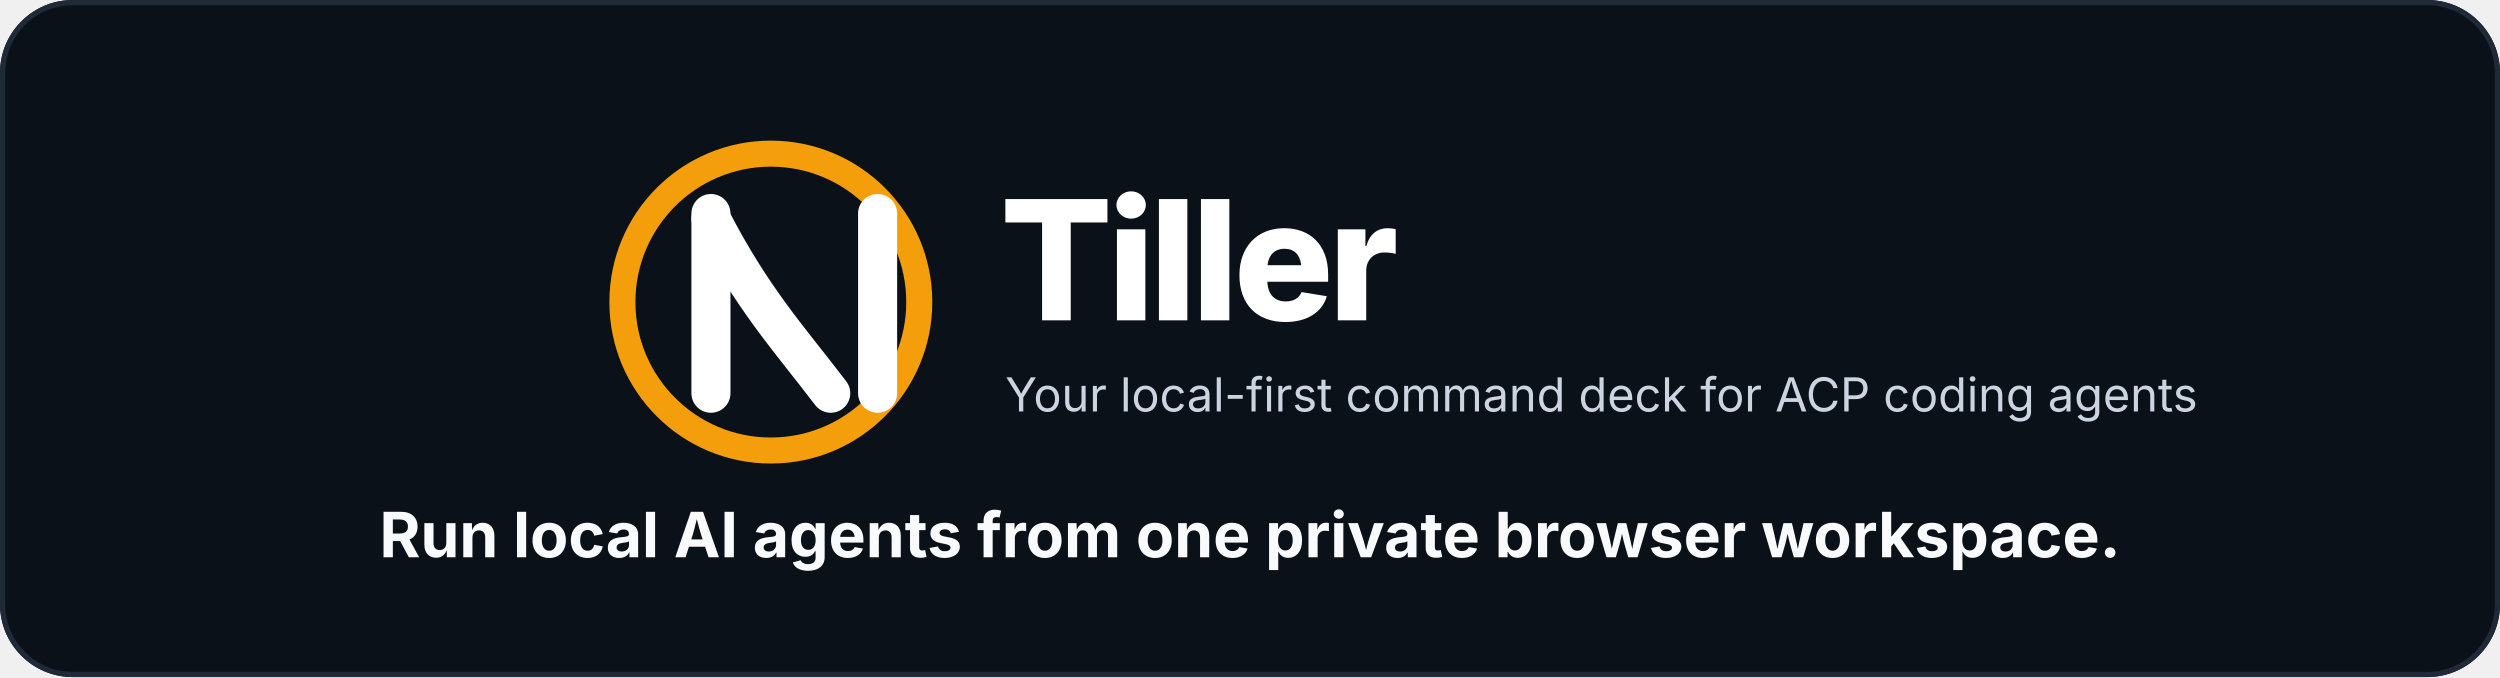
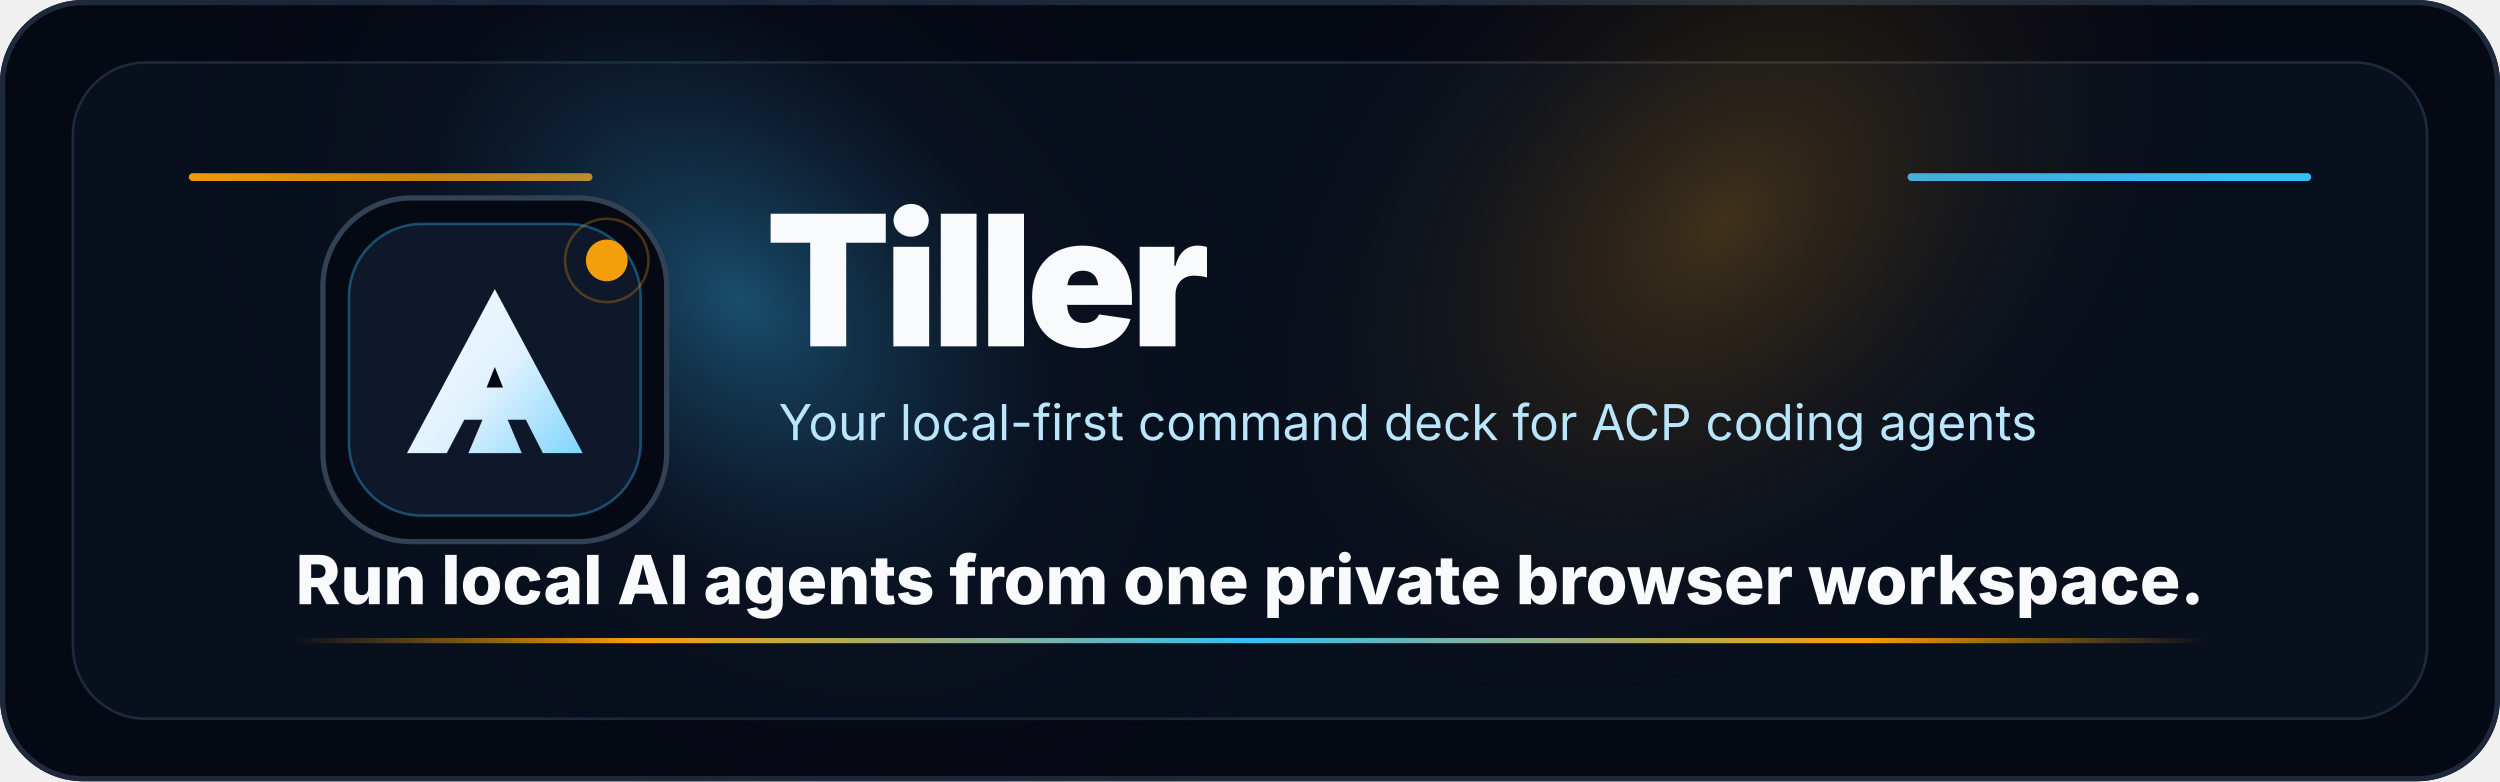
- <svg xmlns="http://www.w3.org/2000/svg" width="960" height="260" viewBox="0 0 960 260" fill="none" role="img" aria-labelledby="title desc">
-   <rect width="960" height="260" rx="28" fill="#0B1118" />
-   <rect x="1" y="1" width="958" height="258" rx="27" stroke="#1F2937" stroke-width="2" />
-   <circle cx="296" cy="116" r="57" fill="#0B1118" stroke="#F59E0B" stroke-width="10" />
-   <path d="M273 82V151" stroke="white" stroke-width="15" stroke-linecap="round" />
-   <path d="M273 84C289 115 303 130 319 151" stroke="white" stroke-width="15" stroke-linecap="round" />
-   <path d="M337 82V151" stroke="white" stroke-width="15" stroke-linecap="round" />
-   <text x="384" y="123" fill="white" font-family="Inter, ui-sans-serif, system-ui, -apple-system, BlinkMacSystemFont, Segoe UI, sans-serif" font-size="64" font-weight="800" letter-spacing="-2">Tiller</text>
-   <text x="386" y="158" fill="#CBD5E1" font-family="Inter, ui-sans-serif, system-ui, -apple-system, BlinkMacSystemFont, Segoe UI, sans-serif" font-size="18">Your local-first command deck for ACP coding agents</text>
-   <text x="480" y="214" text-anchor="middle" fill="#F8FAFC" font-family="Inter, ui-sans-serif, system-ui, -apple-system, BlinkMacSystemFont, Segoe UI, sans-serif" font-size="24" font-weight="700">Run local AI agents from one private browser workspace.</text>
+ <svg xmlns="http://www.w3.org/2000/svg" width="960" height="300" viewBox="0 0 960 300" fill="none" role="img" aria-labelledby="title desc">
+   <defs>
+     <radialGradient id="cyanGlow" cx="0" cy="0" r="1" gradientUnits="userSpaceOnUse" gradientTransform="translate(284 116) rotate(42) scale(260 180)">
+       <stop stop-color="#38BDF8" stop-opacity="0.36" />
+       <stop offset="0.54" stop-color="#0F172A" stop-opacity="0.2" />
+       <stop offset="1" stop-color="#050914" stop-opacity="0" />
+     </radialGradient>
+     <radialGradient id="amberGlow" cx="0" cy="0" r="1" gradientUnits="userSpaceOnUse" gradientTransform="translate(661 85) rotate(137) scale(230 160)">
+       <stop stop-color="#F59E0B" stop-opacity="0.24" />
+       <stop offset="1" stop-color="#050914" stop-opacity="0" />
+     </radialGradient>
+     <linearGradient id="markFill" x1="0" y1="0" x2="32" y2="28" gradientUnits="userSpaceOnUse">
+       <stop stop-color="#F8FAFC" />
+       <stop offset="0.52" stop-color="#E0F2FE" />
+       <stop offset="1" stop-color="#7DD3FC" />
+     </linearGradient>
+     <linearGradient id="rule" x1="112" y1="246" x2="848" y2="246" gradientUnits="userSpaceOnUse">
+       <stop stop-color="#F59E0B" stop-opacity="0" />
+       <stop offset="0.18" stop-color="#F59E0B" />
+       <stop offset="0.5" stop-color="#38BDF8" />
+       <stop offset="0.82" stop-color="#F59E0B" />
+       <stop offset="1" stop-color="#F59E0B" stop-opacity="0" />
+     </linearGradient>
+   </defs>
+   <rect width="960" height="300" rx="32" fill="#050914" />
+   <rect x="1" y="1" width="958" height="298" rx="31" stroke="#1E293B" stroke-width="2" />
+   <rect x="28" y="24" width="904" height="252" rx="28" fill="#0B1120" fill-opacity="0.72" stroke="#1E293B" />
+   <path d="M74 68H226" stroke="#F59E0B" stroke-width="3" stroke-linecap="round" />
+   <path d="M734 68H886" stroke="#38BDF8" stroke-width="3" stroke-linecap="round" />
+   <rect width="960" height="300" rx="32" fill="url(#cyanGlow)" />
+   <rect width="960" height="300" rx="32" fill="url(#amberGlow)" />
+   <g transform="translate(124 76)">
+     <rect width="132" height="132" rx="34" fill="#050914" stroke="#334155" stroke-width="2" />
+     <rect x="10" y="10" width="112" height="112" rx="28" fill="#0F172A" stroke="#38BDF8" stroke-opacity="0.36" />
+     <svg x="30" y="35" width="72" height="63" viewBox="0 0 32 28" aria-hidden="true">
+       <path d="M16 0 31 28H24.2l-2.9-5.7h-3.1l2.4 5.7h-9.1l2.4-5.7h-3.1L7.8 28H1z" fill="url(#markFill)" />
+       <path d="M14.6 16.8h2.8l-1.4-3.5z" fill="#050914" />
+     </svg>
+     <circle cx="109" cy="24" r="8" fill="#F59E0B" />
+     <circle cx="109" cy="24" r="16" stroke="#F59E0B" stroke-opacity="0.28" />
+   </g>
+   <text x="294" y="133" fill="#F8FAFC" font-family="Inter, ui-sans-serif, system-ui, -apple-system, BlinkMacSystemFont, Segoe UI, sans-serif" font-size="70" font-weight="850" letter-spacing="-2.5">Tiller</text>
+   <text x="299" y="169" fill="#BAE6FD" font-family="Inter, ui-sans-serif, system-ui, -apple-system, BlinkMacSystemFont, Segoe UI, sans-serif" font-size="19">Your local-first command deck for ACP coding agents</text>
+   <text x="480" y="232" text-anchor="middle" fill="#F8FAFC" font-family="Inter, ui-sans-serif, system-ui, -apple-system, BlinkMacSystemFont, Segoe UI, sans-serif" font-size="26" font-weight="800">Run local AI agents from one private browser workspace.</text>
+   <path d="M112 246H848" stroke="url(#rule)" stroke-width="2" stroke-linecap="round" />
</svg>
